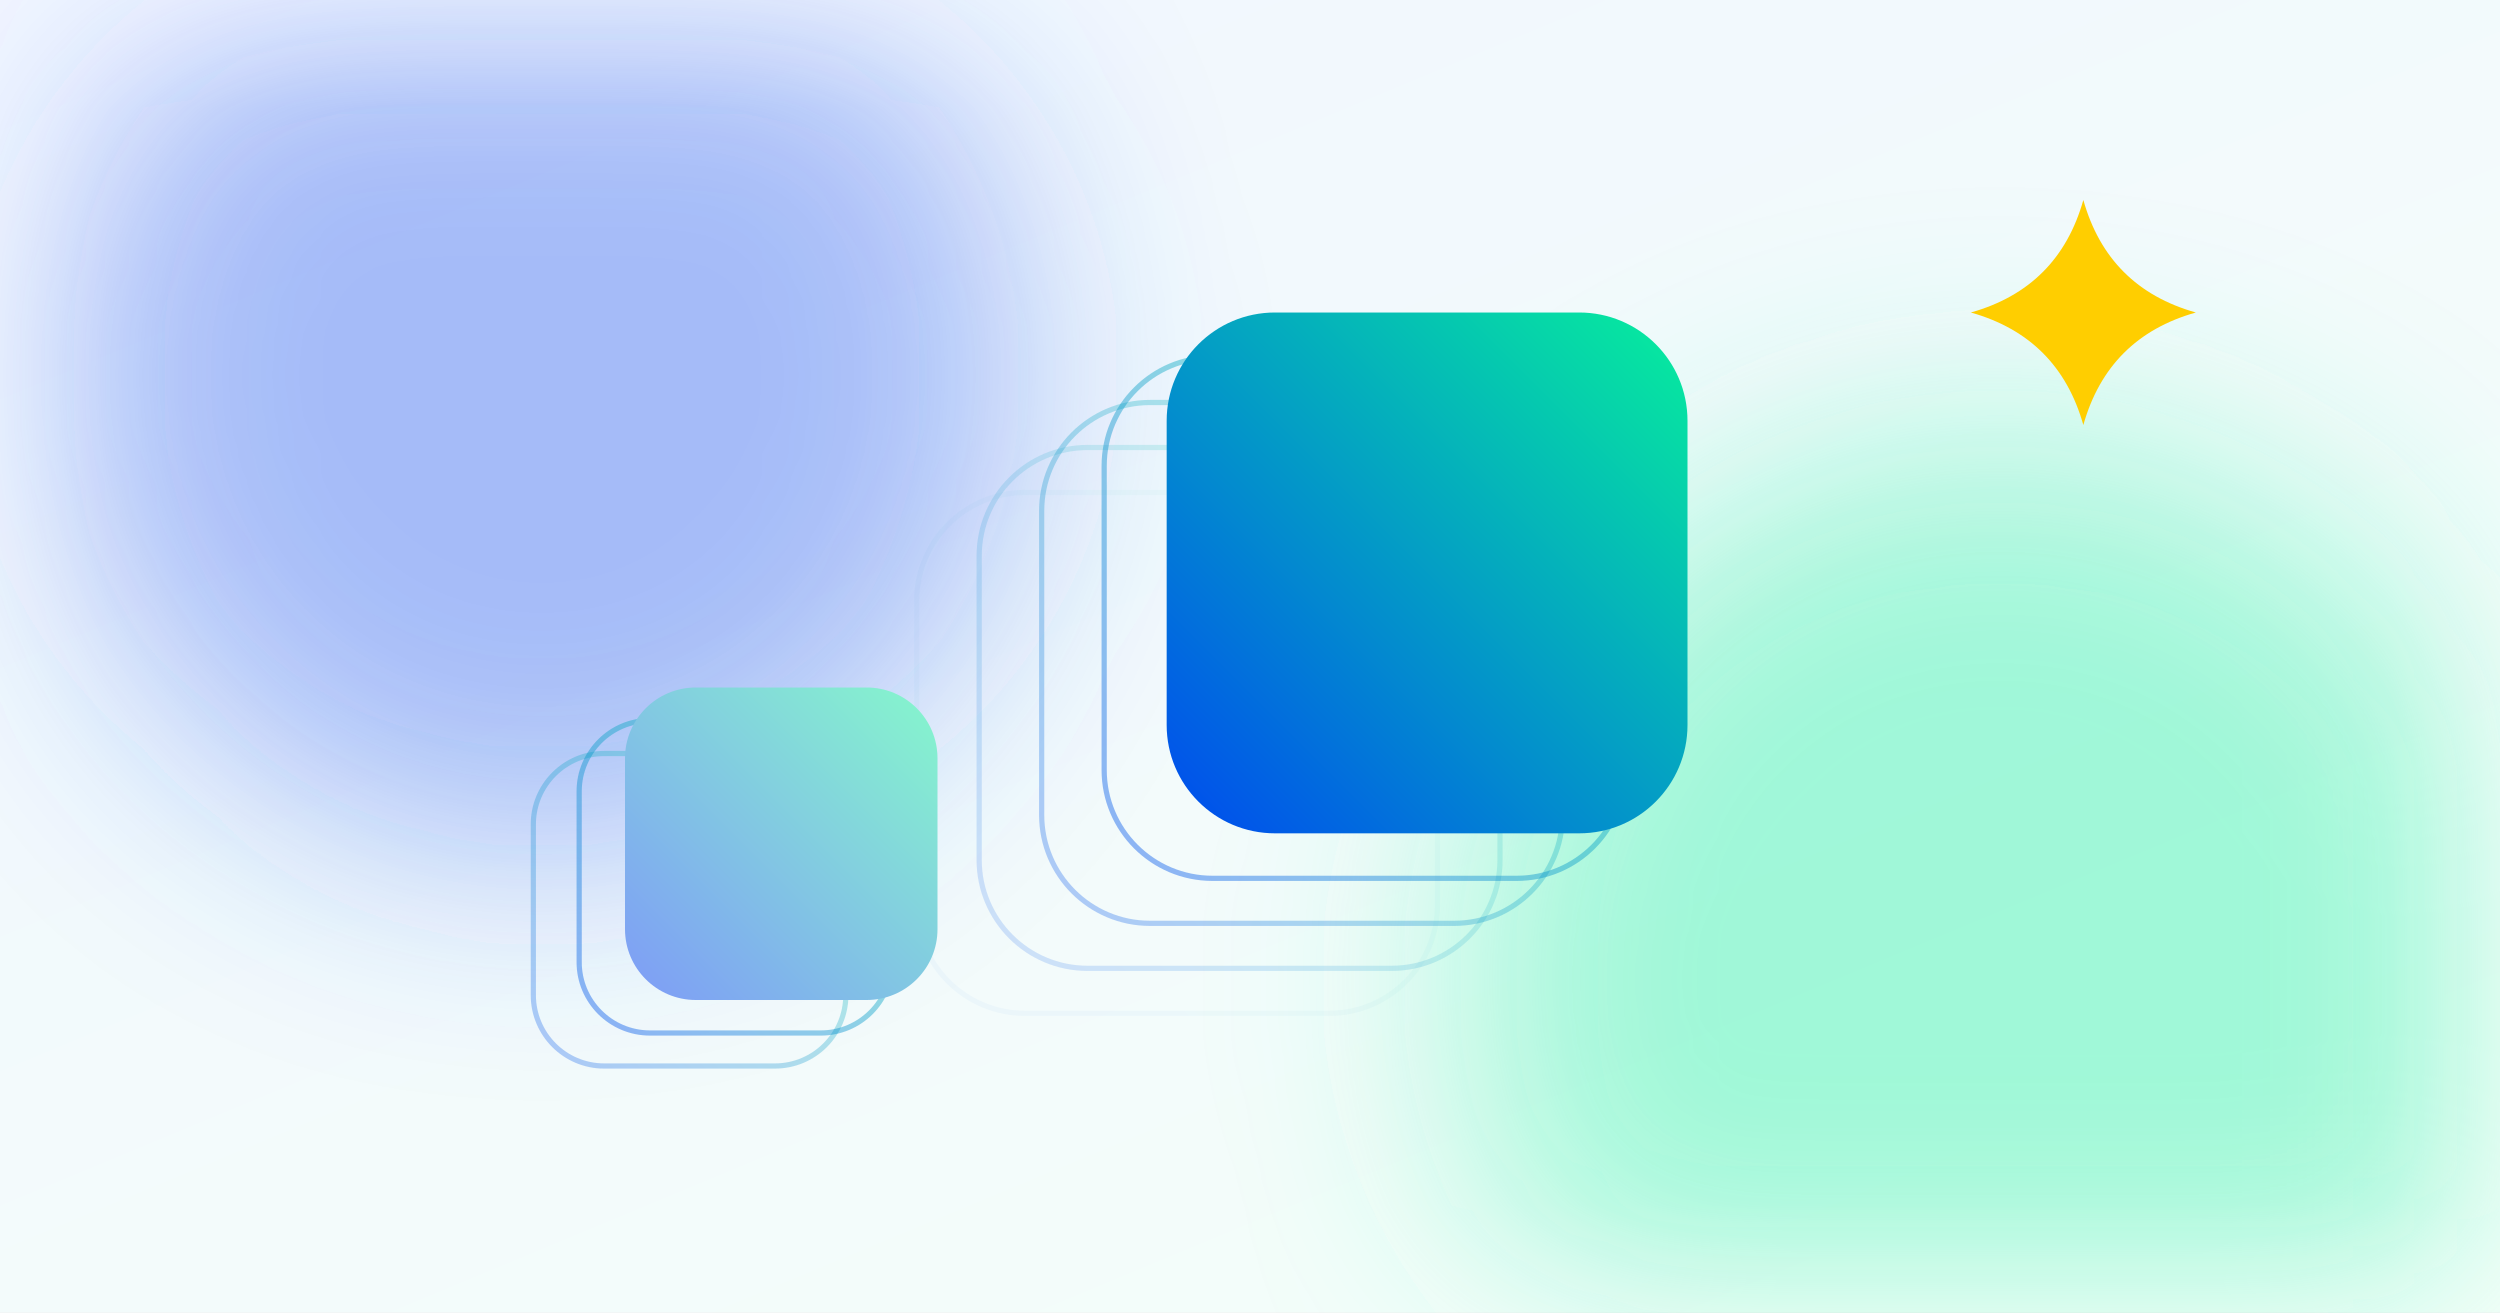
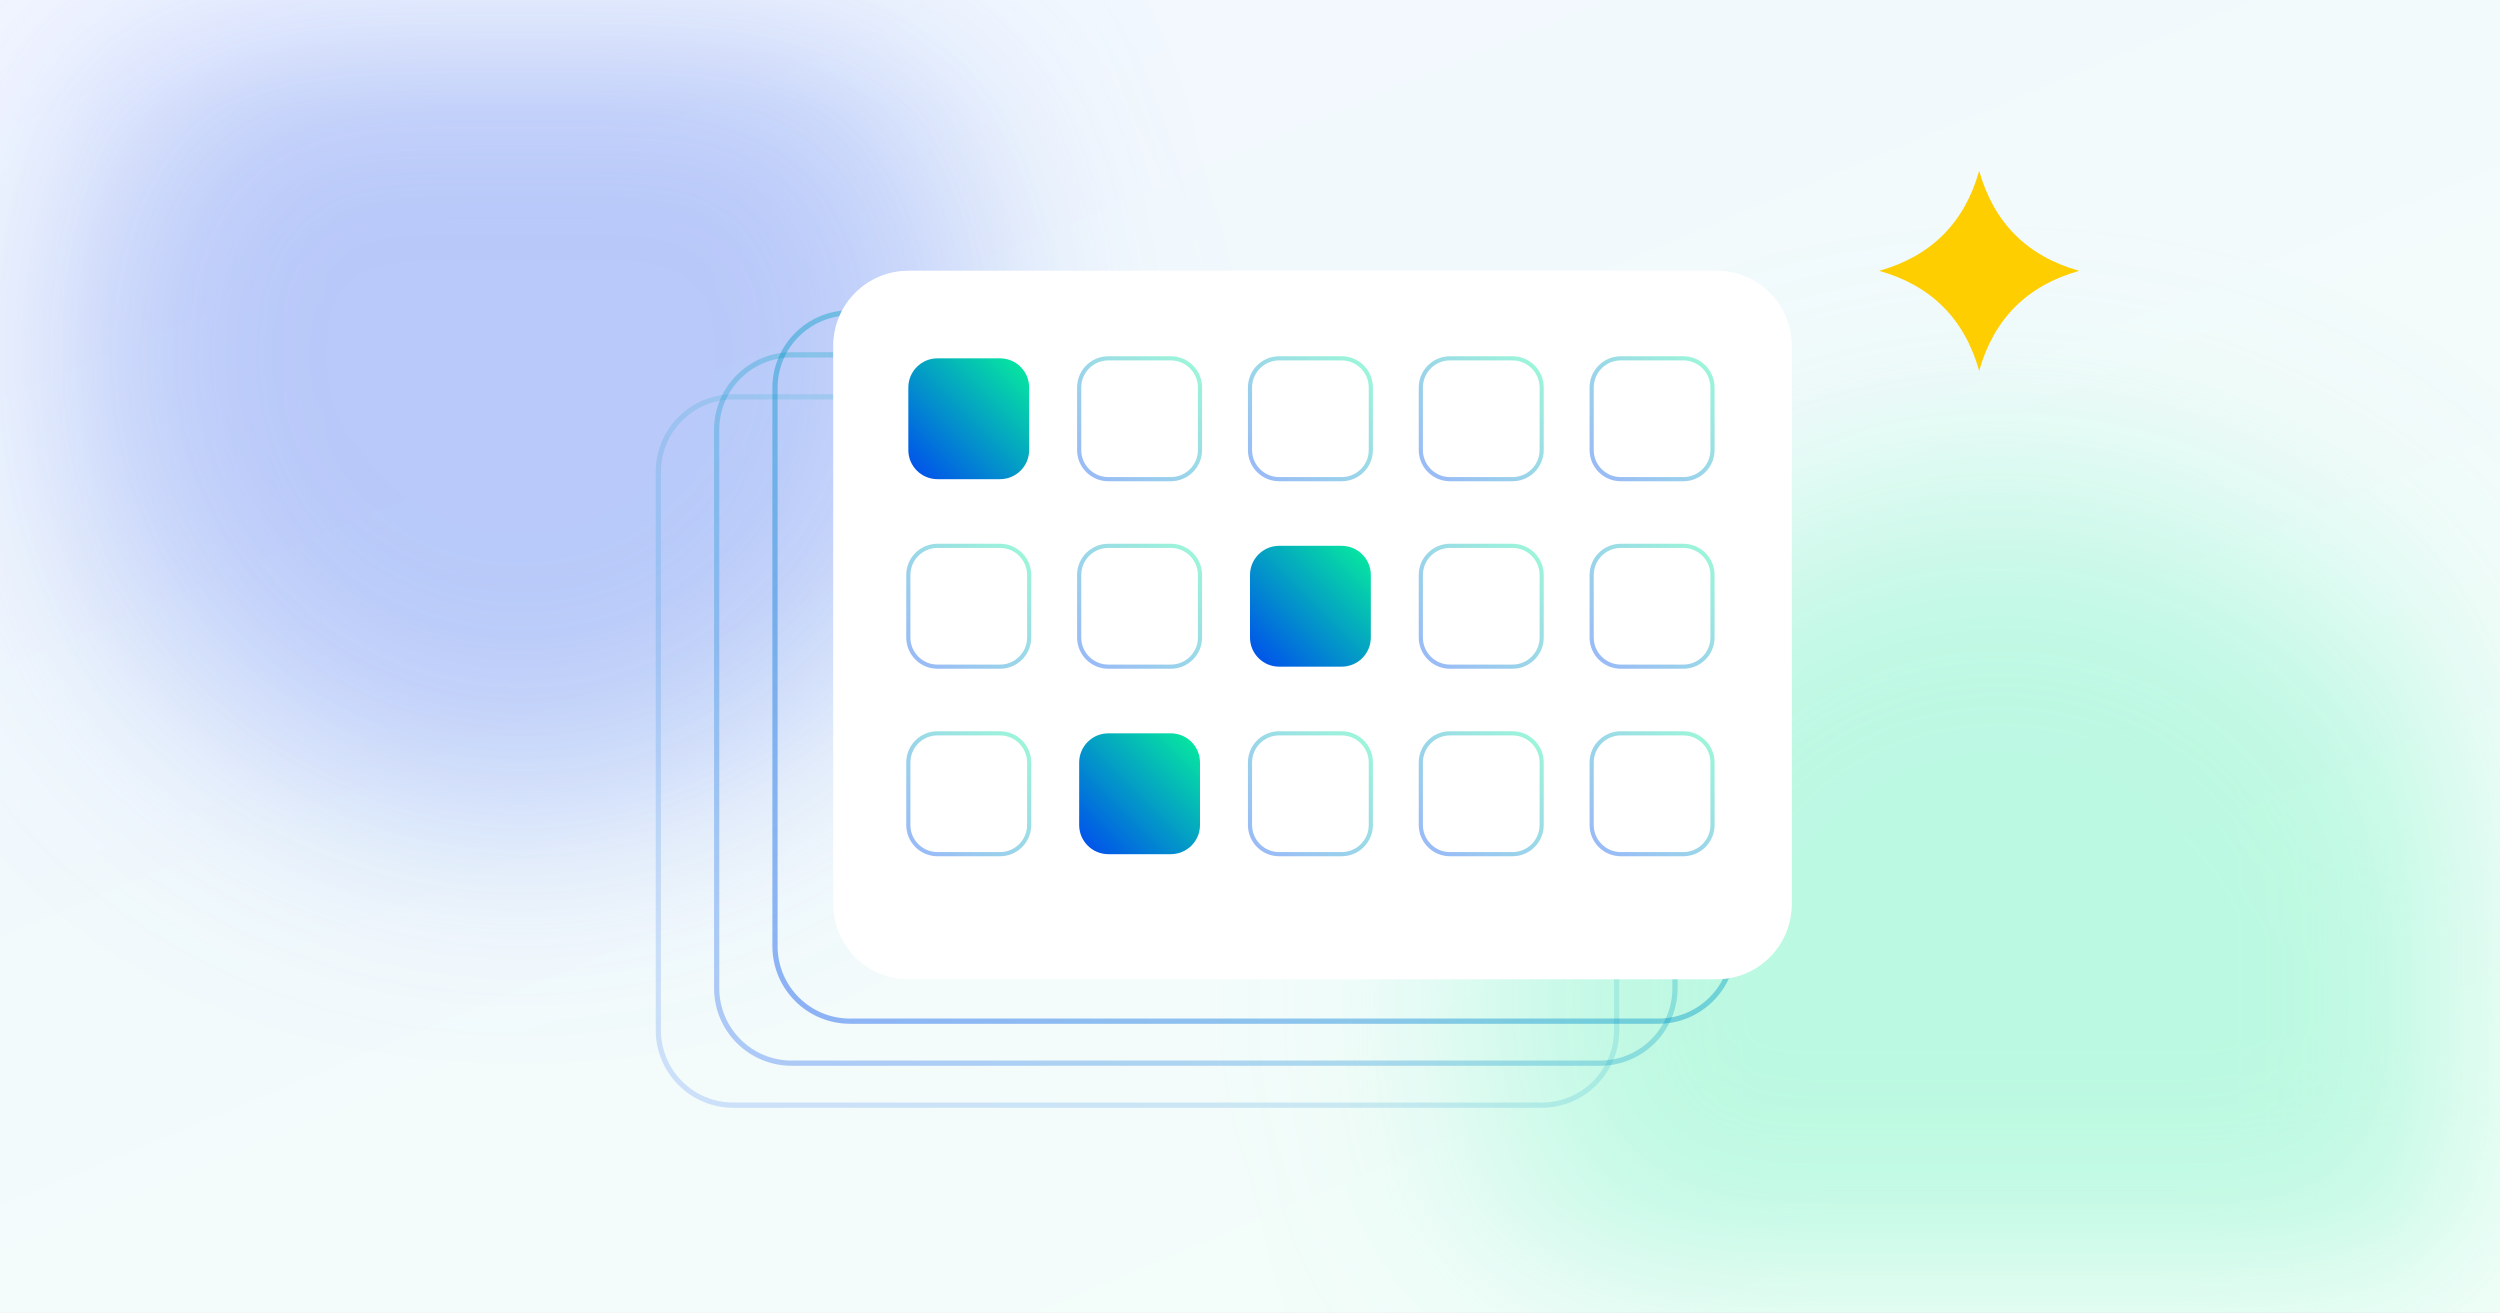
<svg xmlns="http://www.w3.org/2000/svg" viewBox="0 0 1200 630" font-family="Arial, Helvetica, sans-serif">
  <defs>
    <linearGradient id="bg" x1="0" y1="0" x2="0.8" y2="1">
      <stop offset="0" stop-color="#F2F6FF" />
      <stop offset="1" stop-color="#F3FEF9" />
    </linearGradient>
    <linearGradient id="brand" x1="0" y1="1" x2="1" y2="0">
      <stop offset="0" stop-color="#004aef" />
      <stop offset="1" stop-color="#07ef9c" />
    </linearGradient>
    <linearGradient id="brandSoft" x1="0" y1="1" x2="1" y2="0">
      <stop offset="0" stop-color="#7E9BF7" />
      <stop offset="1" stop-color="#86F7CC" />
    </linearGradient>
    <filter id="soft" x="-60%" y="-60%" width="220%" height="220%">
      <feGaussianBlur stdDeviation="55" />
    </filter>
    <style>
      .drift1 { animation: d1 18s ease-in-out infinite alternate; }
      .drift2 { animation: d2 24s ease-in-out infinite alternate; }
      @keyframes d1 { to { transform: translate(22px, -16px); } }
      @keyframes d2 { to { transform: translate(-18px, 14px); } }
      .float { animation: fl 12s ease-in-out infinite alternate; }
      @keyframes fl { to { transform: translateY(-12px); } }
      .spin { animation: sp 60s linear infinite; }
      @keyframes sp { to { transform: rotate(360deg); } }
      .sparkle { animation: sk 6s ease-in-out infinite alternate; }
      @keyframes sk { from { transform: scale(0.94); } to { transform: scale(1.08); } }
      @media (prefers-reduced-motion: reduce) { * { animation: none !important; } }
</style>
  </defs>
  <rect width="1200" height="630" fill="url(#bg)" />
-   <circle class="drift1" cx="260" cy="180" r="230" fill="#2E62F1" fill-opacity="0.4" filter="url(#soft)" />
-   <circle class="drift2" cx="960" cy="470" r="260" fill="#3DF3B1" fill-opacity="0.45" filter="url(#soft)" />
-   <g class="float" style="transform-origin:620px 300px">
-     <rect x="440" y="236.4" width="250" height="250" rx="52" fill="none" stroke="url(#brand)" stroke-opacity="0.03" stroke-width="2.5" />
-     <rect x="470" y="214.8" width="250" height="250" rx="52" fill="none" stroke="url(#brand)" stroke-opacity="0.16" stroke-width="2.5" />
-     <rect x="500" y="193.2" width="250" height="250" rx="52" fill="none" stroke="url(#brand)" stroke-opacity="0.29" stroke-width="2.5" />
-     <rect x="530" y="171.6" width="250" height="250" rx="52" fill="none" stroke="url(#brand)" stroke-opacity="0.42" stroke-width="2.5" />
-     <rect x="560" y="150" width="250" height="250" rx="52" fill="url(#brand)" />
-   </g>
-   <rect x="256" y="361.68" width="150" height="150" rx="34" fill="none" stroke="url(#brand)" stroke-opacity="0.29" stroke-width="2.5" />
-   <rect x="278" y="345.84" width="150" height="150" rx="34" fill="none" stroke="url(#brand)" stroke-opacity="0.42" stroke-width="2.5" />
-   <rect x="300" y="330" width="150" height="150" rx="34" fill="url(#brandSoft)" />
-   <g class="sparkle" style="transform-origin:1000px 150px">
-     <path d="M 1000 96 Q 1011.88 138.12 1054 150 Q 1011.88 161.88 1000 204 Q 988.12 161.88 946 150 Q 988.12 138.12 1000 96 Z" fill="#ffce00" />
+   <circle class="drift1" cx="250" cy="170" r="220" fill="#7E9BF7" fill-opacity="0.5" filter="url(#soft)" />
+   <circle class="drift2" cx="960" cy="480" r="250" fill="#86F7CC" fill-opacity="0.5" filter="url(#soft)" />
+   <rect x="316" y="190.48" width="460" height="340" rx="36" fill="none" stroke="url(#brand)" stroke-opacity="0.16" stroke-width="2.5" />
+   <rect x="344" y="170.32" width="460" height="340" rx="36" fill="none" stroke="url(#brand)" stroke-opacity="0.29" stroke-width="2.5" />
+   <rect x="372" y="150.16" width="460" height="340" rx="36" fill="none" stroke="url(#brand)" stroke-opacity="0.42" stroke-width="2.5" />
+   <rect x="400" y="130" width="460" height="340" rx="36" fill="#FFFFFF" />
+   <rect x="400" y="130" width="460" height="340" rx="36" fill="#FFFFFF" fill-opacity="0.6" />
+   <rect class="float" style="transform-origin:465px 201px" x="436" y="172" width="58" height="58" rx="14" fill="url(#brand)" />
+   <rect x="518" y="172" width="58" height="58" rx="14" fill="none" stroke="url(#brand)" stroke-opacity="0.4" stroke-width="2" />
+   <rect x="600" y="172" width="58" height="58" rx="14" fill="none" stroke="url(#brand)" stroke-opacity="0.4" stroke-width="2" />
+   <rect x="682" y="172" width="58" height="58" rx="14" fill="none" stroke="url(#brand)" stroke-opacity="0.4" stroke-width="2" />
+   <rect x="764" y="172" width="58" height="58" rx="14" fill="none" stroke="url(#brand)" stroke-opacity="0.4" stroke-width="2" />
+   <rect x="436" y="262" width="58" height="58" rx="14" fill="none" stroke="url(#brand)" stroke-opacity="0.4" stroke-width="2" />
+   <rect x="518" y="262" width="58" height="58" rx="14" fill="none" stroke="url(#brand)" stroke-opacity="0.4" stroke-width="2" />
+   <rect class="float" style="transform-origin:629px 291px" x="600" y="262" width="58" height="58" rx="14" fill="url(#brand)" />
+   <rect x="682" y="262" width="58" height="58" rx="14" fill="none" stroke="url(#brand)" stroke-opacity="0.4" stroke-width="2" />
+   <rect x="764" y="262" width="58" height="58" rx="14" fill="none" stroke="url(#brand)" stroke-opacity="0.4" stroke-width="2" />
+   <rect x="436" y="352" width="58" height="58" rx="14" fill="none" stroke="url(#brand)" stroke-opacity="0.4" stroke-width="2" />
+   <rect class="float" style="transform-origin:547px 381px" x="518" y="352" width="58" height="58" rx="14" fill="url(#brand)" />
+   <rect x="600" y="352" width="58" height="58" rx="14" fill="none" stroke="url(#brand)" stroke-opacity="0.4" stroke-width="2" />
+   <rect x="682" y="352" width="58" height="58" rx="14" fill="none" stroke="url(#brand)" stroke-opacity="0.4" stroke-width="2" />
+   <rect x="764" y="352" width="58" height="58" rx="14" fill="none" stroke="url(#brand)" stroke-opacity="0.4" stroke-width="2" />
+   <g class="sparkle" style="transform-origin:950px 130px">
+     <path d="M 950 82 Q 960.56 119.44 998 130 Q 960.56 140.56 950 178 Q 939.44 140.56 902 130 Q 939.44 119.44 950 82 Z" fill="#ffce00" />
  </g>
</svg>
